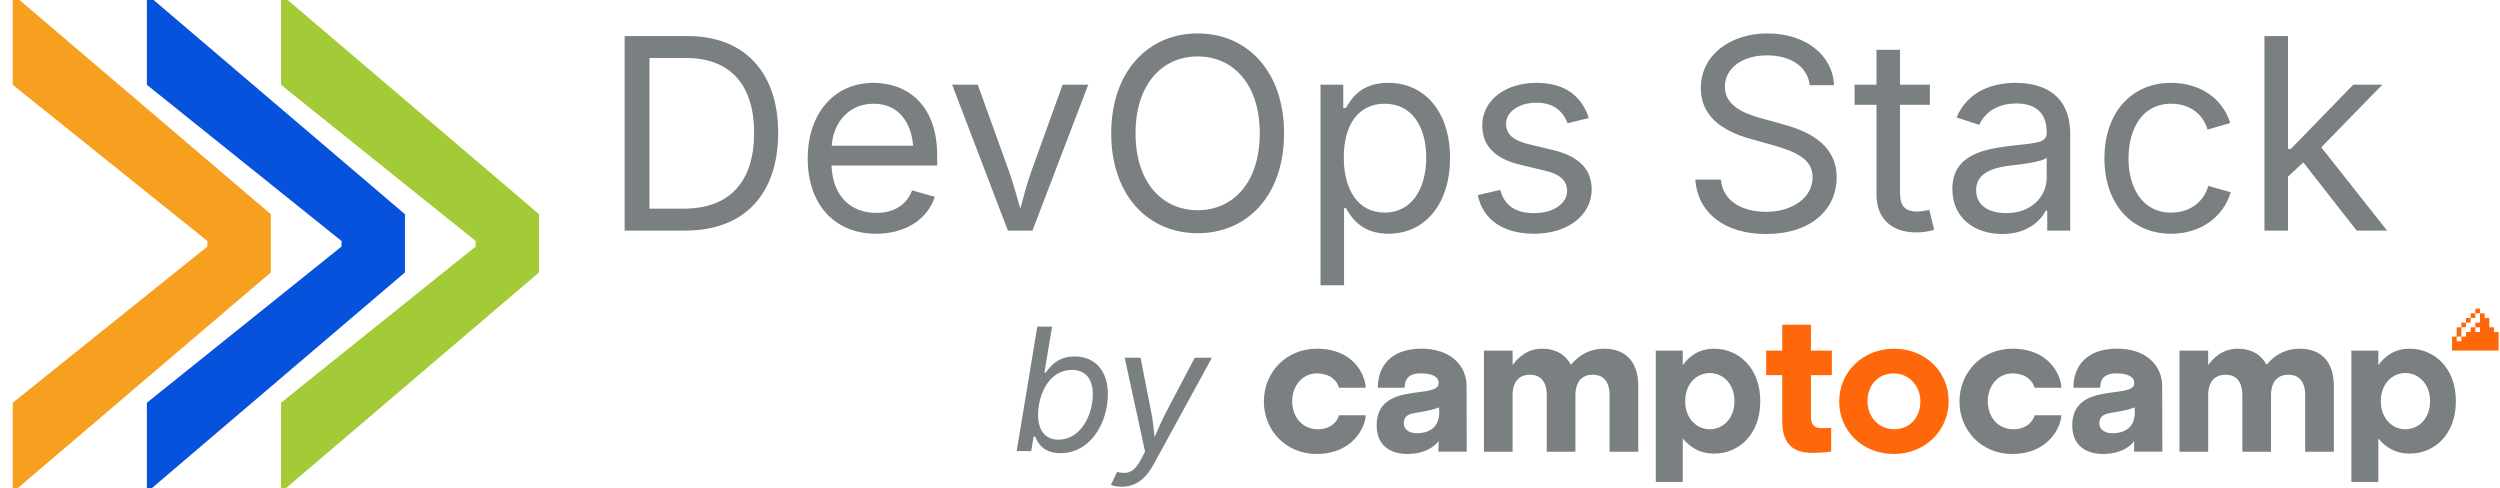
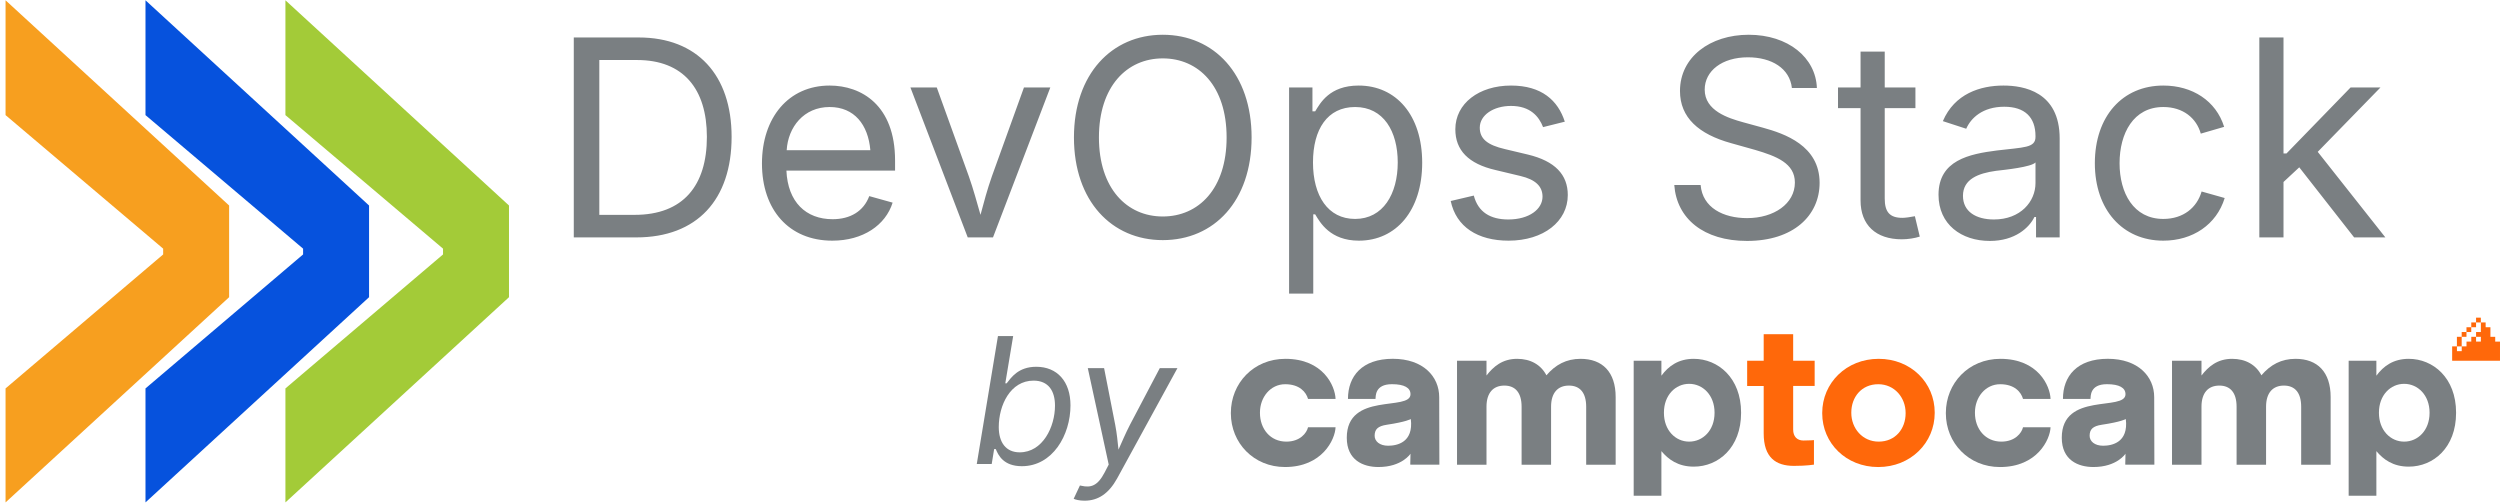
- <svg xmlns="http://www.w3.org/2000/svg" width="147.81mm" height="28.836mm" viewBox="0 0 147.81 28.836" version="1.1" id="svg8">
+ <svg xmlns="http://www.w3.org/2000/svg" width="143.801mm" height="28.901mm" viewBox="0 0 143.801 28.901" version="1.1" id="svg8">
  <defs id="defs2" />
-   <g id="layer1" transform="translate(-23.55766,-48.16442)">
-     <g id="g2549" transform="matrix(0.1552969,0,0,0.1552969,23.03066,40.40606)">
-       <text xml:space="preserve" style="font-style:normal;font-weight:normal;font-size:277.104px;line-height:1.25;font-family:sans-serif;letter-spacing:0px;word-spacing:0px;fill:#a3cb38;fill-opacity:1;stroke:none;stroke-width:20.783" x="111.437" y="188.561" id="text1911" transform="scale(0.7691781,1.300089)">
-         <tspan id="tspan1909" x="111.437" y="188.561" style="font-style:normal;font-variant:normal;font-weight:normal;font-stretch:normal;font-family:Inter;-inkscape-font-specification:Inter;fill:#a3cb38;fill-opacity:1;stroke-width:20.783">&gt;</tspan>
+   <g id="layer1" transform="translate(-27.48411,-48.14134)">
+     <g id="g2648" transform="matrix(0.1455568,0,0,0.1455568,26.66776,42.04827)">
+       <text xml:space="preserve" style="font-style:normal;font-weight:normal;font-size:256.202px;line-height:1.25;font-family:sans-serif;letter-spacing:0px;word-spacing:0px;fill:#a3cb38;fill-opacity:1;stroke:none;stroke-width:19.215" x="139.473" y="174.338" id="text2636" transform="scale(0.7111584,1.406156)">
+         <tspan id="tspan2634" x="139.473" y="174.338" style="font-style:normal;font-variant:normal;font-weight:600;font-stretch:normal;font-family:Inter;-inkscape-font-specification:'Inter Semi-Bold';fill:#a3cb38;fill-opacity:1;stroke-width:19.215">&gt;</tspan>
      </text>
-       <text xml:space="preserve" style="font-style:normal;font-weight:normal;font-size:277.104px;line-height:1.25;font-family:sans-serif;letter-spacing:0px;word-spacing:0px;fill:#0652dd;fill-opacity:1;stroke:none;stroke-width:20.783" x="45.048" y="188.561" id="text1915" transform="scale(0.7691781,1.300089)">
-         <tspan id="tspan1913" x="45.048" y="188.561" style="font-style:normal;font-variant:normal;font-weight:normal;font-stretch:normal;font-family:Inter;-inkscape-font-specification:Inter;fill:#0652dd;fill-opacity:1;stroke-width:20.783">&gt;</tspan>
+       <text xml:space="preserve" style="font-style:normal;font-weight:normal;font-size:256.202px;line-height:1.25;font-family:sans-serif;letter-spacing:0px;word-spacing:0px;fill:#0652dd;fill-opacity:1;stroke:none;stroke-width:19.215" x="61.716" y="174.338" id="text2640" transform="scale(0.7111584,1.406156)">
+         <tspan id="tspan2638" x="61.716" y="174.338" style="font-style:normal;font-variant:normal;font-weight:600;font-stretch:normal;font-family:Inter;-inkscape-font-specification:'Inter Semi-Bold';fill:#0652dd;fill-opacity:1;stroke-width:19.215">&gt;</tspan>
      </text>
-       <text xml:space="preserve" style="font-style:normal;font-weight:normal;font-size:277.104px;line-height:1.25;font-family:sans-serif;letter-spacing:0px;word-spacing:0px;fill:#f79f1f;fill-opacity:1;stroke:none;stroke-width:20.783" x="-21.34" y="188.561" id="text1919" transform="scale(0.7691781,1.300089)">
-         <tspan id="tspan1917" x="-21.34" y="188.561" style="font-style:normal;font-variant:normal;font-weight:normal;font-stretch:normal;font-family:Inter;-inkscape-font-specification:Inter;fill:#f79f1f;fill-opacity:1;stroke-width:20.783">&gt;</tspan>
+       <text xml:space="preserve" style="font-style:normal;font-weight:normal;font-size:256.202px;line-height:1.25;font-family:sans-serif;letter-spacing:0px;word-spacing:0px;fill:#f79f1f;fill-opacity:1;stroke:none;stroke-width:19.215" x="-16.042" y="174.338" id="text1919-8" transform="scale(0.7111585,1.406156)">
+         <tspan id="tspan1917-4" x="-16.042" y="174.338" style="font-style:normal;font-variant:normal;font-weight:600;font-stretch:normal;font-family:Inter;-inkscape-font-specification:'Inter Semi-Bold';fill:#f79f1f;fill-opacity:1;stroke-width:19.215">&gt;</tspan>
      </text>
    </g>
    <g id="g1562" transform="matrix(0.1011624,0,0,0.1011624,98.28393,66.41296)">
      <g id="g1560">
        <path class="st0" d="m 383.66,54.39 c 0,8.71 -5.73,16.1 -15.33,16.1 -9.26,0 -15.55,-7.61 -15.55,-16.32 v -0.22 c 0,-8.71 5.74,-16.1 15.33,-16.1 9.26,0 15.55,7.61 15.55,16.32 z m 16.54,-0.22 v -0.22 c 0,-16.98 -13.56,-30.54 -31.87,-30.54 -18.42,0 -32.09,13.78 -32.09,30.76 v 0.22 c 0,16.98 13.56,30.55 31.87,30.55 18.41,-0.01 32.09,-13.79 32.09,-30.77" id="path1538" />
        <path class="st1" d="m 275.02,54.17 c 0,9.93 -6.62,16.32 -14.44,16.32 -7.83,0 -14.34,-6.51 -14.34,-16.32 v -0.22 c 0,-9.81 6.51,-16.32 14.34,-16.32 7.83,0 14.44,6.51 14.44,16.32 z m 15.09,0 v -0.22 c 0,-19.74 -13.12,-30.54 -26.9,-30.54 -8.71,0 -14.34,4.08 -18.41,9.59 v -8.49 h -15.76 v 76.75 H 244.8 V 75.89 c 3.97,4.74 9.48,8.82 18.41,8.82 14,0 26.9,-10.8 26.9,-30.54" id="path1540" />
        <path class="st1" d="M 218.79,83.61 V 45.13 c 0,-14.22 -7.5,-21.72 -19.96,-21.72 -8.05,0 -14.23,3.31 -19.41,9.37 -3.09,-5.95 -8.93,-9.37 -16.65,-9.37 -8.49,0 -13.56,4.52 -17.42,9.48 v -8.38 h -16.76 v 59.1 h 16.76 V 50.64 c 0,-7.94 3.86,-12.02 10.15,-12.02 6.28,0 9.81,4.08 9.81,12.02 v 32.97 h 16.76 V 50.64 c 0,-7.94 3.86,-12.02 10.15,-12.02 6.29,0 9.81,4.08 9.81,12.02 v 32.97 z" id="path1542" />
        <path class="st1" d="m 89.4,72.82 c -4.75,0 -7.65,-2.49 -7.65,-5.65 0,-3.64 1.76,-5.52 6.98,-6.29 10.9,-1.61 13.59,-3.22 13.59,-3.22 1.61,13.32 -7.85,15.16 -12.92,15.16 m 29.16,10.77 c 0,0 -0.1,-28.42 -0.1,-38.38 0,-11.77 -9.15,-21.82 -26.37,-21.82 -17.51,0 -25.51,9.88 -25.51,22.82 h 15.65 c 0.2,-1.37 -0.51,-8.38 9.36,-8.38 7.11,0 10.55,2.1 10.55,5.7 0,9.89 -36.23,-1.51 -36.23,24.75 0,12.73 9.29,16.65 18,16.65 13.4,0 18.23,-7.56 18.23,-7.56 l -0.14,6.2 z" id="path1544" />
        <path class="st1" d="m 43.88,62.31 c -0.76,3.27 -4.51,8.18 -12.34,8.18 -9.15,0 -15,-7.28 -15,-16.32 v -0.22 c 0,-8.71 5.96,-16.1 14.34,-16.1 8.21,0 11.9,4.49 13,8.36 H 59.53 C 59.28,38.83 52.5,23.41 30.99,23.41 12.9,23.41 0,37.3 0,54.17 v 0.22 c 0,16.87 13.01,30.54 30.77,30.54 21.19,0 28.51,-15.67 28.76,-22.62 z" id="path1546" />
        <path class="st1" d="m 681.57,54.17 c 0,9.93 -6.62,16.32 -14.44,16.32 -7.83,0 -14.34,-6.51 -14.34,-16.32 v -0.22 c 0,-9.81 6.51,-16.32 14.34,-16.32 7.83,0 14.44,6.51 14.44,16.32 z m 15.08,0 v -0.22 c 0,-19.74 -13.12,-30.54 -26.91,-30.54 -8.71,0 -14.34,4.08 -18.41,9.59 v -8.49 h -15.76 v 76.75 h 15.76 V 75.89 c 3.97,4.74 9.48,8.82 18.41,8.82 14.01,0 26.91,-10.8 26.91,-30.54" id="path1548" />
        <path class="st1" d="M 625.33,83.61 V 45.13 c 0,-14.22 -7.5,-21.72 -19.96,-21.72 -8.05,0 -14.23,3.31 -19.41,9.37 -3.09,-5.95 -8.93,-9.37 -16.65,-9.37 -8.49,0 -13.56,4.52 -17.42,9.48 v -8.38 h -16.76 v 59.1 h 16.76 V 50.64 c 0,-7.94 3.86,-12.02 10.15,-12.02 6.28,0 9.81,4.08 9.81,12.02 v 32.97 h 16.76 V 50.64 c 0,-7.94 3.86,-12.02 10.15,-12.02 6.29,0 9.81,4.08 9.81,12.02 v 32.97 z" id="path1550" />
        <path class="st1" d="m 495.94,72.82 c -4.75,0 -7.65,-2.49 -7.65,-5.65 0,-3.64 1.76,-5.52 6.98,-6.29 10.9,-1.61 13.59,-3.22 13.59,-3.22 1.61,13.32 -7.85,15.16 -12.92,15.16 m 29.16,10.77 c 0,0 -0.1,-28.42 -0.1,-38.38 0,-11.77 -9.15,-21.82 -26.37,-21.82 -17.51,0 -25.51,9.88 -25.51,22.82 h 15.65 c 0.2,-1.37 -0.51,-8.38 9.36,-8.38 7.11,0 10.55,2.1 10.55,5.7 0,9.89 -36.23,-1.51 -36.23,24.75 0,12.73 9.29,16.65 18,16.65 13.4,0 18.23,-7.56 18.23,-7.56 l -0.14,6.2 z" id="path1552" />
        <path class="st1" d="m 450.42,62.31 c -0.76,3.27 -4.5,8.18 -12.34,8.18 -9.15,0 -15,-7.28 -15,-16.32 v -0.22 c 0,-8.71 5.95,-16.1 14.34,-16.1 8.21,0 11.9,4.49 13,8.36 h 15.65 c -0.25,-7.38 -7.03,-22.8 -28.54,-22.8 -18.08,0 -30.99,13.9 -30.99,30.77 v 0.22 c 0,16.87 13.01,30.54 30.77,30.54 21.19,0 28.51,-15.67 28.76,-22.62 h -15.65 z" id="path1554" />
        <path class="st0" d="m 708.01,2.72 h 2.72 V 0 h -2.72 z m -8.17,8.17 h -2.72 v 5.45 h 2.72 z m 2.72,-2.72 h -2.72 v 2.72 h 2.72 z m 2.72,-2.72 h -2.72 v 2.72 h 2.72 z m 2.73,-2.73 h -2.72 v 2.72 h 2.72 z m 13.61,21.79 V 13.62 H 718.9 V 10.9 h -2.72 V 5.45 h -2.72 V 2.72 h -2.72 v 5.45 h -2.72 v 2.72 h 2.72 v 2.72 h -2.72 v -2.72 h -2.72 v 2.72 h -2.72 v 2.72 h -2.72 v 2.72 h -2.72 v -2.72 h -2.72 v 8.17 h 27.2 z" id="path1556" />
        <path class="st0" d="m 331.54,69.62 c 0,0 -2.21,0.24 -5.95,0.24 -3.74,0 -5.87,-2.34 -5.87,-6.24 V 38.84 h 12.22 V 24.51 H 319.72 V 9.4 h -16.76 v 15.11 h -9.4 v 14.34 h 9.4 v 26.97 c 0,13.68 6.87,18.46 17.2,18.46 7.22,0 11.38,-0.71 11.38,-0.71 z" id="path1558" />
      </g>
    </g>
    <text xml:space="preserve" style="font-style:normal;font-weight:normal;font-size:15.819px;line-height:1.25;font-family:sans-serif;letter-spacing:0px;word-spacing:0px;fill:#7a7f82;fill-opacity:1;stroke:none;stroke-width:1.186" x="59.098" y="61.796" id="text1587">
      <tspan id="tspan1585" x="59.098" y="61.796" style="font-style:normal;font-variant:normal;font-weight:normal;font-stretch:normal;font-family:Inter;-inkscape-font-specification:Inter;fill:#7a7f82;fill-opacity:1;stroke-width:1.186">DevOps Stack</tspan>
    </text>
    <text xml:space="preserve" style="font-style:normal;font-weight:normal;font-size:10.107px;line-height:1.25;font-family:sans-serif;letter-spacing:0px;word-spacing:0px;fill:#7a7f82;fill-opacity:1;stroke:none;stroke-width:0.758" x="83.338" y="74.833" id="text933">
      <tspan id="tspan931" x="83.338" y="74.833" style="font-style:italic;font-variant:normal;font-weight:normal;font-stretch:normal;font-family:Inter;-inkscape-font-specification:'Inter Italic';fill:#7a7f82;fill-opacity:1;stroke-width:0.758">by</tspan>
    </text>
  </g>
  <style type="text/css" id="style1536">
	.st0{fill:#FF680A;}
	.st1{fill:#7A7F82;}
</style>
</svg>
